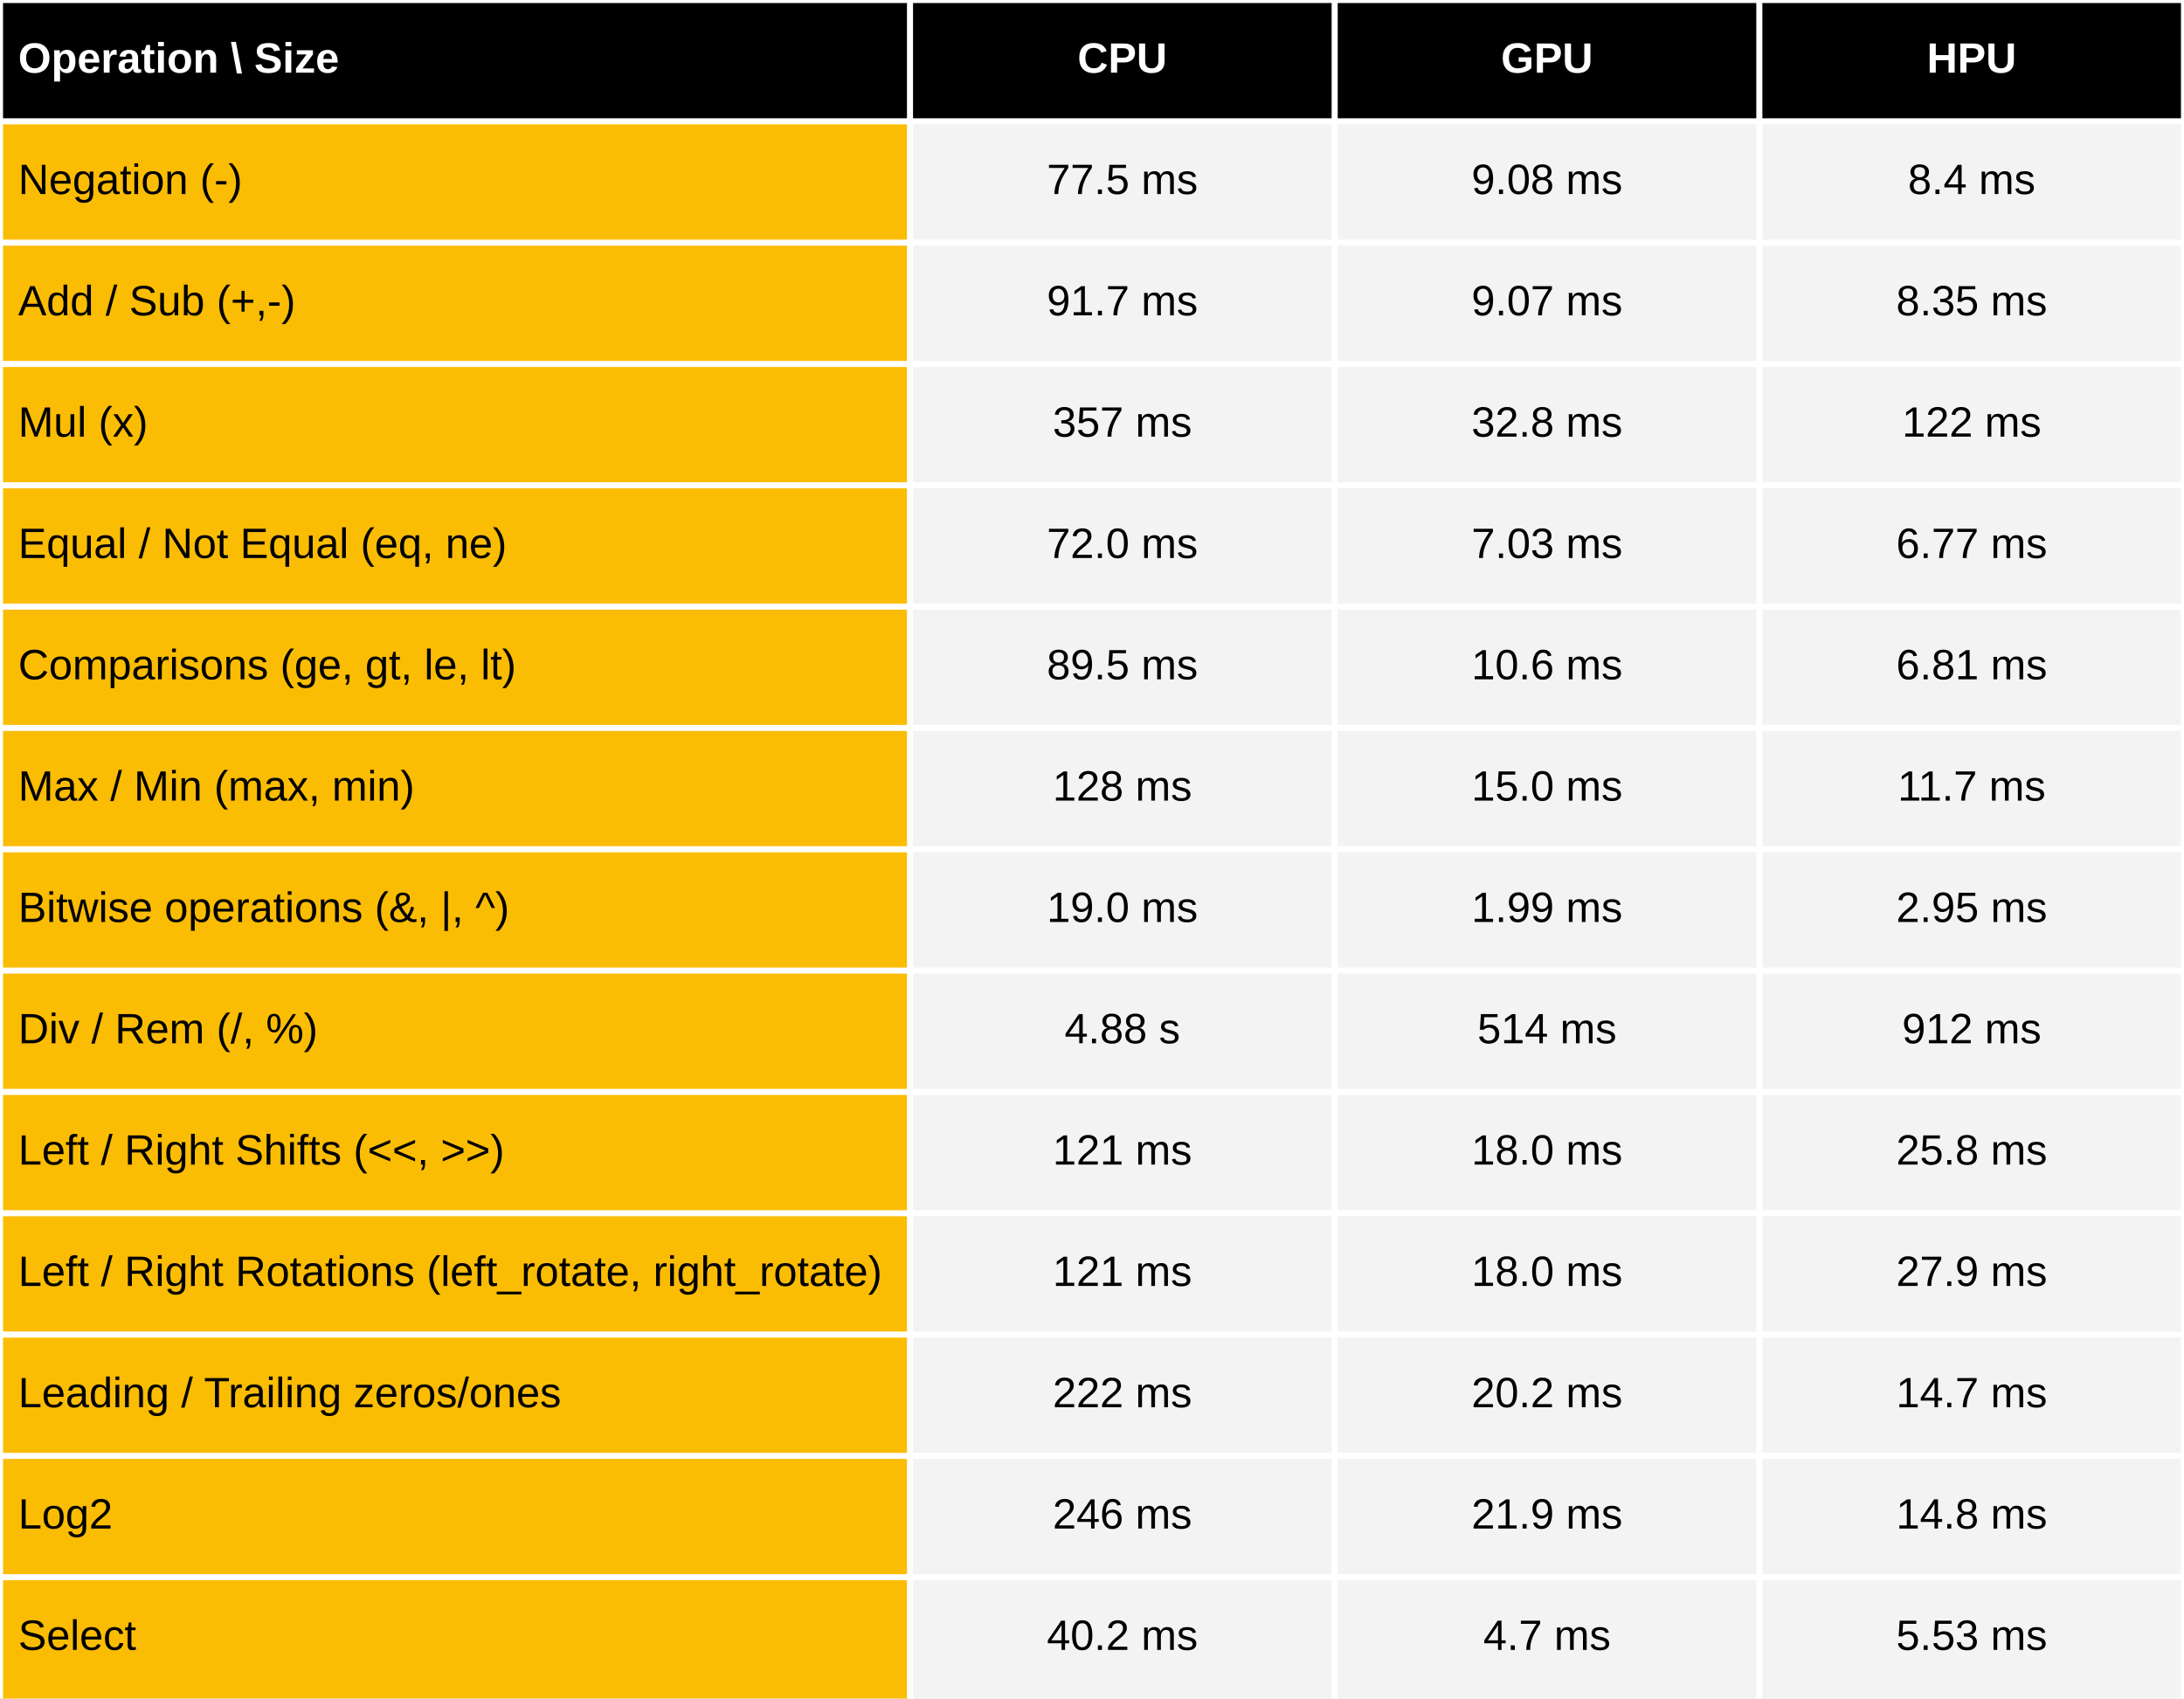
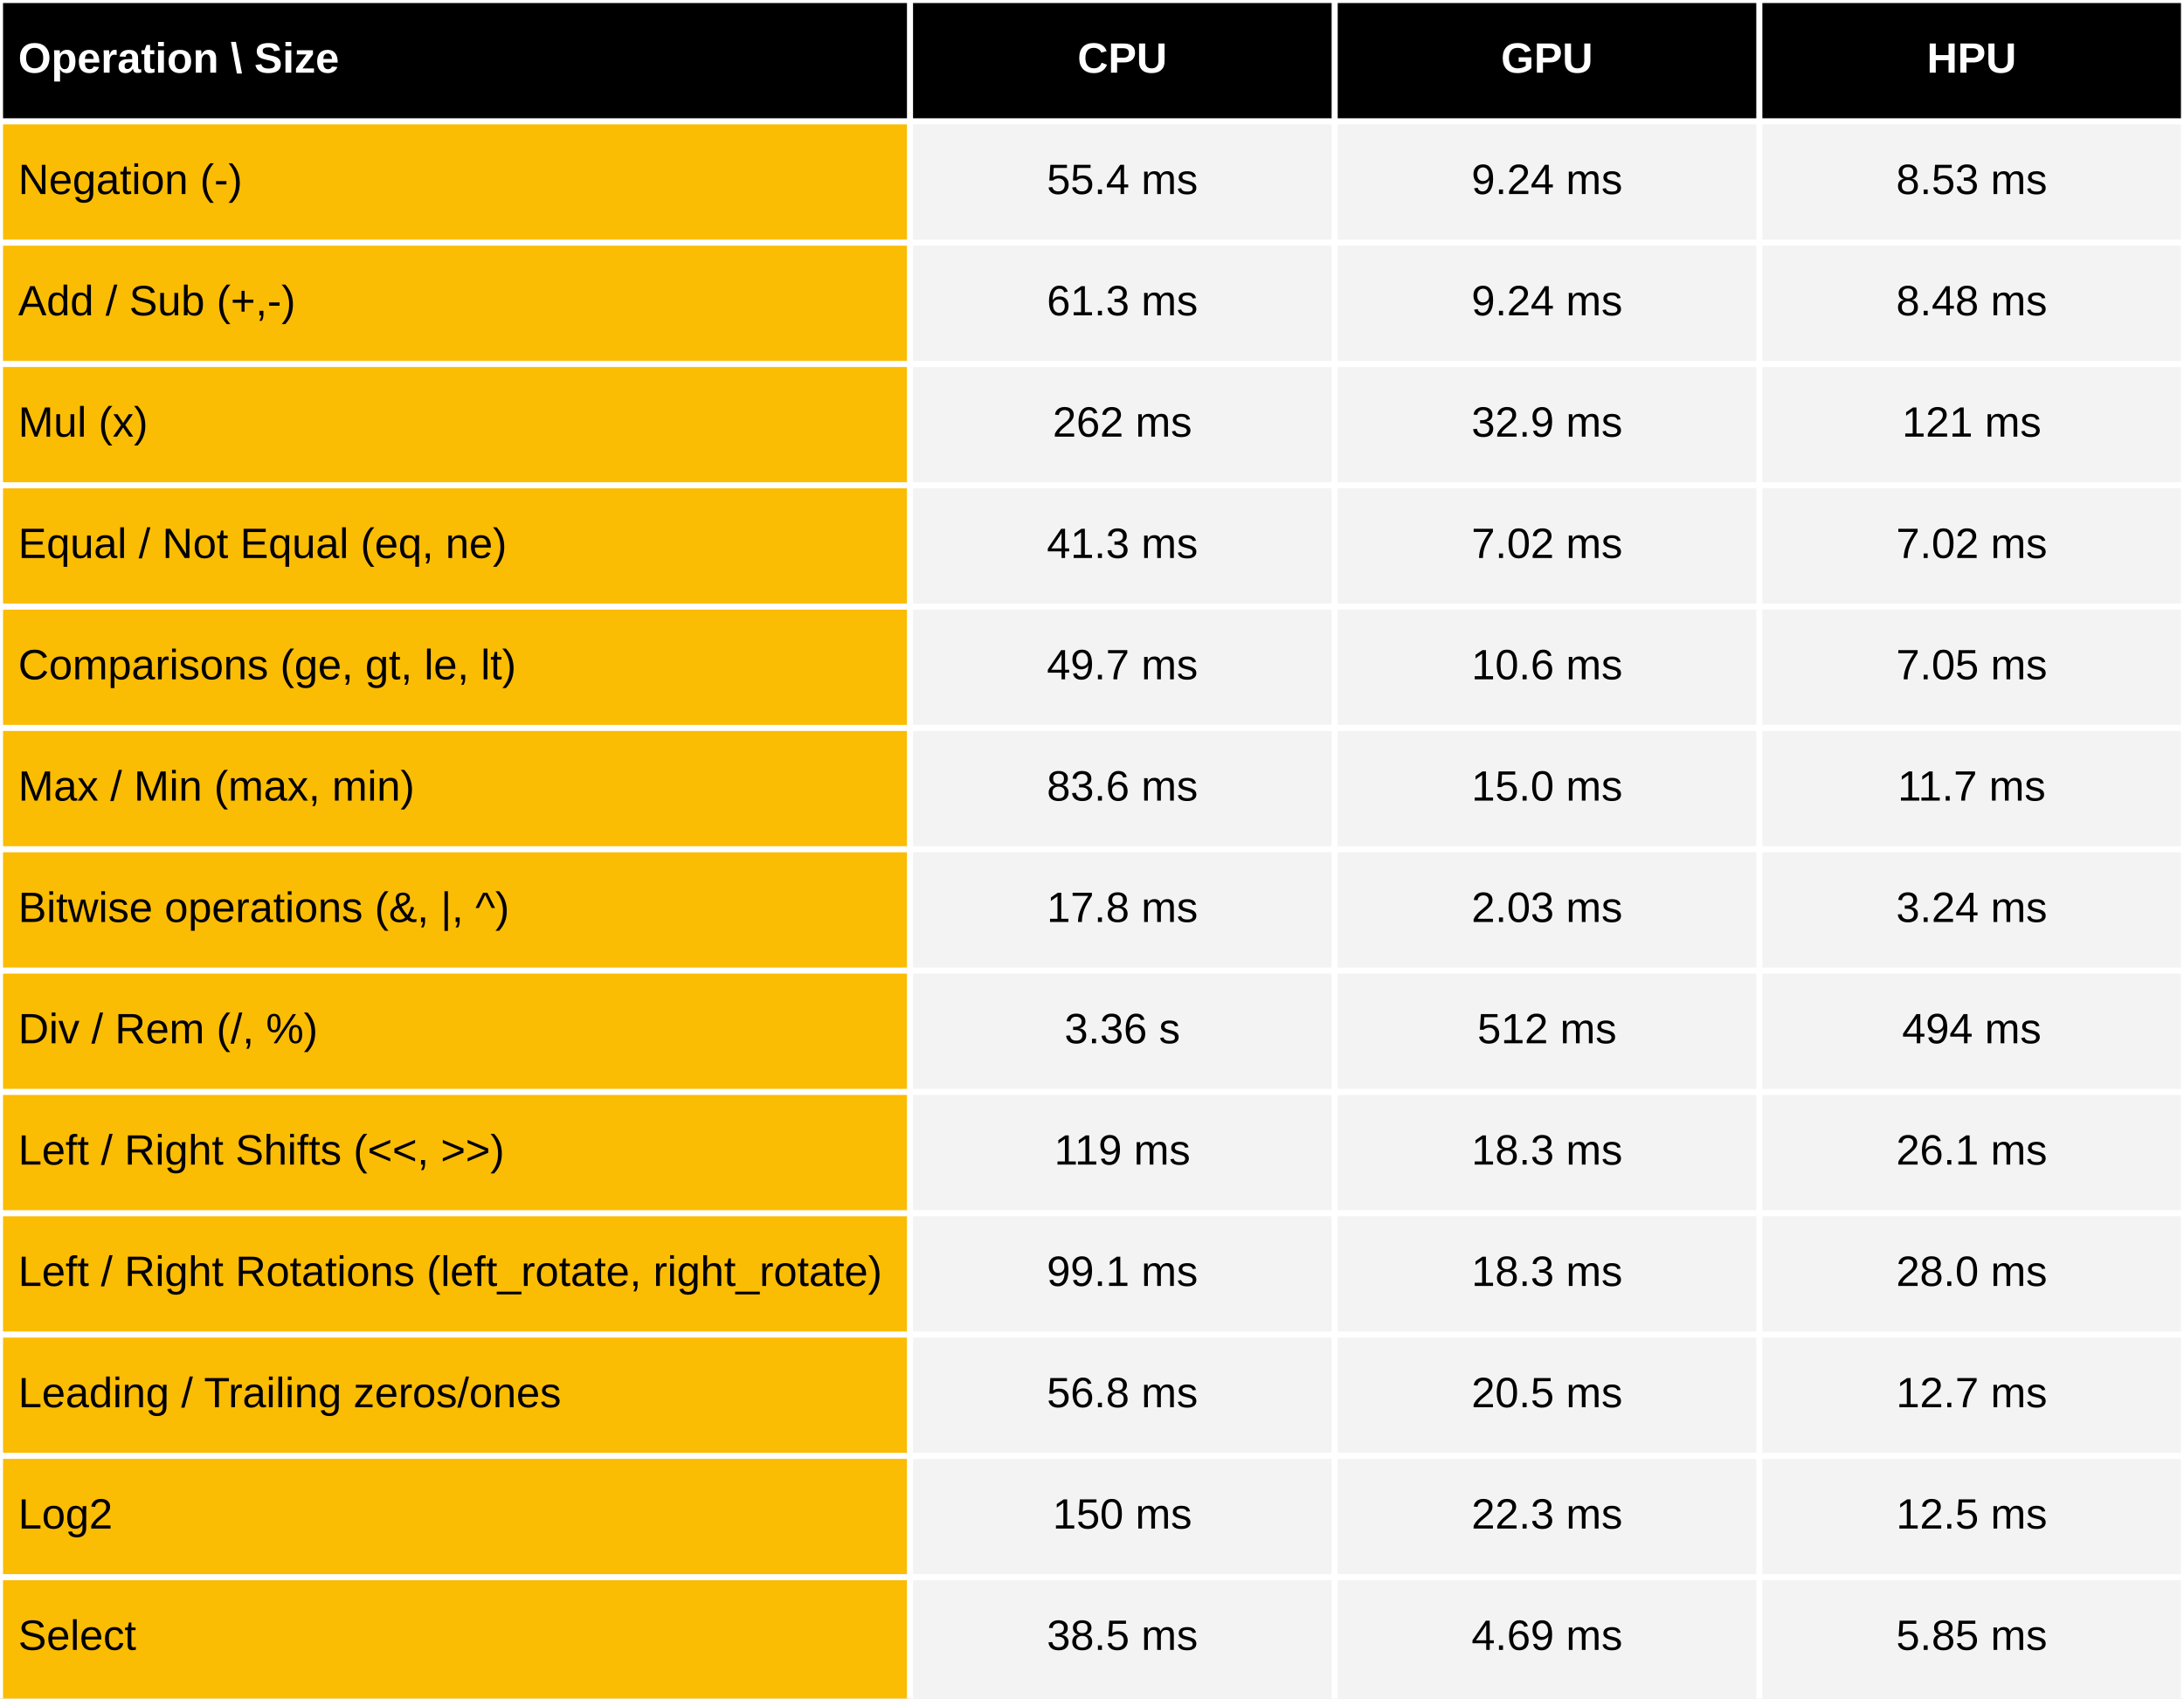
<svg xmlns="http://www.w3.org/2000/svg" viewBox="0 0 720 560" preserveAspectRatio="meet" width="100%" height="560">
  <rect x="0" y="0" width="720" height="40" fill="black" />
  <text dominant-baseline="middle" text-anchor="start" font-family="Arial" font-size="14" font-weight="bold" fill="white" x="6" y="20.0">Operation \ Size</text>
  <text dominant-baseline="middle" text-anchor="middle" font-family="Arial" font-size="14" font-weight="bold" fill="white" x="370.0" y="20.0">CPU</text>
  <text dominant-baseline="middle" text-anchor="middle" font-family="Arial" font-size="14" font-weight="bold" fill="white" x="510.0" y="20.0">GPU</text>
  <text dominant-baseline="middle" text-anchor="middle" font-family="Arial" font-size="14" font-weight="bold" fill="white" x="650.0" y="20.0">HPU</text>
  <rect x="0" y="40" width="300" height="520" fill="#fbbc04" />
  <rect x="300" y="40" width="420" height="520" fill="#f3f3f3" />
  <text dominant-baseline="middle" text-anchor="start" font-family="Arial" font-size="14" font-weight="normal" fill="black" x="6" y="60.0">Negation (-)</text>
-   <text dominant-baseline="middle" text-anchor="middle" font-family="Arial" font-size="14" font-weight="normal" fill="black" x="370.0" y="60.0">77.5 ms</text>
-   <text dominant-baseline="middle" text-anchor="middle" font-family="Arial" font-size="14" font-weight="normal" fill="black" x="510.0" y="60.0">9.08 ms</text>
-   <text dominant-baseline="middle" text-anchor="middle" font-family="Arial" font-size="14" font-weight="normal" fill="black" x="650.0" y="60.0">8.4 ms</text>
+   <text dominant-baseline="middle" text-anchor="middle" font-family="Arial" font-size="14" font-weight="normal" fill="black" x="370.0" y="60.0">55.4 ms</text>
+   <text dominant-baseline="middle" text-anchor="middle" font-family="Arial" font-size="14" font-weight="normal" fill="black" x="510.0" y="60.0">9.24 ms</text>
+   <text dominant-baseline="middle" text-anchor="middle" font-family="Arial" font-size="14" font-weight="normal" fill="black" x="650.0" y="60.0">8.53 ms</text>
  <text dominant-baseline="middle" text-anchor="start" font-family="Arial" font-size="14" font-weight="normal" fill="black" x="6" y="100.0">Add / Sub (+,-)</text>
-   <text dominant-baseline="middle" text-anchor="middle" font-family="Arial" font-size="14" font-weight="normal" fill="black" x="370.0" y="100.0">91.7 ms</text>
-   <text dominant-baseline="middle" text-anchor="middle" font-family="Arial" font-size="14" font-weight="normal" fill="black" x="510.0" y="100.0">9.07 ms</text>
-   <text dominant-baseline="middle" text-anchor="middle" font-family="Arial" font-size="14" font-weight="normal" fill="black" x="650.0" y="100.0">8.35 ms</text>
+   <text dominant-baseline="middle" text-anchor="middle" font-family="Arial" font-size="14" font-weight="normal" fill="black" x="370.0" y="100.0">61.3 ms</text>
+   <text dominant-baseline="middle" text-anchor="middle" font-family="Arial" font-size="14" font-weight="normal" fill="black" x="510.0" y="100.0">9.24 ms</text>
+   <text dominant-baseline="middle" text-anchor="middle" font-family="Arial" font-size="14" font-weight="normal" fill="black" x="650.0" y="100.0">8.48 ms</text>
  <text dominant-baseline="middle" text-anchor="start" font-family="Arial" font-size="14" font-weight="normal" fill="black" x="6" y="140.0">Mul (x)</text>
-   <text dominant-baseline="middle" text-anchor="middle" font-family="Arial" font-size="14" font-weight="normal" fill="black" x="370.0" y="140.0">357 ms</text>
-   <text dominant-baseline="middle" text-anchor="middle" font-family="Arial" font-size="14" font-weight="normal" fill="black" x="510.0" y="140.0">32.8 ms</text>
-   <text dominant-baseline="middle" text-anchor="middle" font-family="Arial" font-size="14" font-weight="normal" fill="black" x="650.0" y="140.0">122 ms</text>
+   <text dominant-baseline="middle" text-anchor="middle" font-family="Arial" font-size="14" font-weight="normal" fill="black" x="370.0" y="140.0">262 ms</text>
+   <text dominant-baseline="middle" text-anchor="middle" font-family="Arial" font-size="14" font-weight="normal" fill="black" x="510.0" y="140.0">32.9 ms</text>
+   <text dominant-baseline="middle" text-anchor="middle" font-family="Arial" font-size="14" font-weight="normal" fill="black" x="650.0" y="140.0">121 ms</text>
  <text dominant-baseline="middle" text-anchor="start" font-family="Arial" font-size="14" font-weight="normal" fill="black" x="6" y="180.0">Equal / Not Equal (eq, ne)</text>
-   <text dominant-baseline="middle" text-anchor="middle" font-family="Arial" font-size="14" font-weight="normal" fill="black" x="370.0" y="180.0">72.0 ms</text>
-   <text dominant-baseline="middle" text-anchor="middle" font-family="Arial" font-size="14" font-weight="normal" fill="black" x="510.0" y="180.0">7.03 ms</text>
-   <text dominant-baseline="middle" text-anchor="middle" font-family="Arial" font-size="14" font-weight="normal" fill="black" x="650.0" y="180.0">6.77 ms</text>
+   <text dominant-baseline="middle" text-anchor="middle" font-family="Arial" font-size="14" font-weight="normal" fill="black" x="370.0" y="180.0">41.3 ms</text>
+   <text dominant-baseline="middle" text-anchor="middle" font-family="Arial" font-size="14" font-weight="normal" fill="black" x="510.0" y="180.0">7.02 ms</text>
+   <text dominant-baseline="middle" text-anchor="middle" font-family="Arial" font-size="14" font-weight="normal" fill="black" x="650.0" y="180.0">7.02 ms</text>
  <text dominant-baseline="middle" text-anchor="start" font-family="Arial" font-size="14" font-weight="normal" fill="black" x="6" y="220.0">Comparisons (ge, gt, le, lt)</text>
-   <text dominant-baseline="middle" text-anchor="middle" font-family="Arial" font-size="14" font-weight="normal" fill="black" x="370.0" y="220.0">89.5 ms</text>
+   <text dominant-baseline="middle" text-anchor="middle" font-family="Arial" font-size="14" font-weight="normal" fill="black" x="370.0" y="220.0">49.7 ms</text>
  <text dominant-baseline="middle" text-anchor="middle" font-family="Arial" font-size="14" font-weight="normal" fill="black" x="510.0" y="220.0">10.6 ms</text>
-   <text dominant-baseline="middle" text-anchor="middle" font-family="Arial" font-size="14" font-weight="normal" fill="black" x="650.0" y="220.0">6.81 ms</text>
+   <text dominant-baseline="middle" text-anchor="middle" font-family="Arial" font-size="14" font-weight="normal" fill="black" x="650.0" y="220.0">7.05 ms</text>
  <text dominant-baseline="middle" text-anchor="start" font-family="Arial" font-size="14" font-weight="normal" fill="black" x="6" y="260.0">Max / Min (max, min)</text>
-   <text dominant-baseline="middle" text-anchor="middle" font-family="Arial" font-size="14" font-weight="normal" fill="black" x="370.0" y="260.0">128 ms</text>
+   <text dominant-baseline="middle" text-anchor="middle" font-family="Arial" font-size="14" font-weight="normal" fill="black" x="370.0" y="260.0">83.6 ms</text>
  <text dominant-baseline="middle" text-anchor="middle" font-family="Arial" font-size="14" font-weight="normal" fill="black" x="510.0" y="260.0">15.0 ms</text>
  <text dominant-baseline="middle" text-anchor="middle" font-family="Arial" font-size="14" font-weight="normal" fill="black" x="650.0" y="260.0">11.7 ms</text>
  <text dominant-baseline="middle" text-anchor="start" font-family="Arial" font-size="14" font-weight="normal" fill="black" x="6" y="300.0">Bitwise operations (&amp;, |, ^)</text>
-   <text dominant-baseline="middle" text-anchor="middle" font-family="Arial" font-size="14" font-weight="normal" fill="black" x="370.0" y="300.0">19.0 ms</text>
-   <text dominant-baseline="middle" text-anchor="middle" font-family="Arial" font-size="14" font-weight="normal" fill="black" x="510.0" y="300.0">1.99 ms</text>
-   <text dominant-baseline="middle" text-anchor="middle" font-family="Arial" font-size="14" font-weight="normal" fill="black" x="650.0" y="300.0">2.95 ms</text>
+   <text dominant-baseline="middle" text-anchor="middle" font-family="Arial" font-size="14" font-weight="normal" fill="black" x="370.0" y="300.0">17.8 ms</text>
+   <text dominant-baseline="middle" text-anchor="middle" font-family="Arial" font-size="14" font-weight="normal" fill="black" x="510.0" y="300.0">2.03 ms</text>
+   <text dominant-baseline="middle" text-anchor="middle" font-family="Arial" font-size="14" font-weight="normal" fill="black" x="650.0" y="300.0">3.24 ms</text>
  <text dominant-baseline="middle" text-anchor="start" font-family="Arial" font-size="14" font-weight="normal" fill="black" x="6" y="340.0">Div / Rem  (/, %)</text>
-   <text dominant-baseline="middle" text-anchor="middle" font-family="Arial" font-size="14" font-weight="normal" fill="black" x="370.0" y="340.0">4.88 s</text>
-   <text dominant-baseline="middle" text-anchor="middle" font-family="Arial" font-size="14" font-weight="normal" fill="black" x="510.0" y="340.0">514 ms</text>
-   <text dominant-baseline="middle" text-anchor="middle" font-family="Arial" font-size="14" font-weight="normal" fill="black" x="650.0" y="340.0">912 ms</text>
+   <text dominant-baseline="middle" text-anchor="middle" font-family="Arial" font-size="14" font-weight="normal" fill="black" x="370.0" y="340.0">3.36 s</text>
+   <text dominant-baseline="middle" text-anchor="middle" font-family="Arial" font-size="14" font-weight="normal" fill="black" x="510.0" y="340.0">512 ms</text>
+   <text dominant-baseline="middle" text-anchor="middle" font-family="Arial" font-size="14" font-weight="normal" fill="black" x="650.0" y="340.0">494 ms</text>
  <text dominant-baseline="middle" text-anchor="start" font-family="Arial" font-size="14" font-weight="normal" fill="black" x="6" y="380.0">Left / Right Shifts (&lt;&lt;, &gt;&gt;)</text>
-   <text dominant-baseline="middle" text-anchor="middle" font-family="Arial" font-size="14" font-weight="normal" fill="black" x="370.0" y="380.0">121 ms</text>
-   <text dominant-baseline="middle" text-anchor="middle" font-family="Arial" font-size="14" font-weight="normal" fill="black" x="510.0" y="380.0">18.0 ms</text>
-   <text dominant-baseline="middle" text-anchor="middle" font-family="Arial" font-size="14" font-weight="normal" fill="black" x="650.0" y="380.0">25.8 ms</text>
+   <text dominant-baseline="middle" text-anchor="middle" font-family="Arial" font-size="14" font-weight="normal" fill="black" x="370.0" y="380.0">119 ms</text>
+   <text dominant-baseline="middle" text-anchor="middle" font-family="Arial" font-size="14" font-weight="normal" fill="black" x="510.0" y="380.0">18.3 ms</text>
+   <text dominant-baseline="middle" text-anchor="middle" font-family="Arial" font-size="14" font-weight="normal" fill="black" x="650.0" y="380.0">26.1 ms</text>
  <text dominant-baseline="middle" text-anchor="start" font-family="Arial" font-size="14" font-weight="normal" fill="black" x="6" y="420.0">Left / Right Rotations (left_rotate, right_rotate)</text>
-   <text dominant-baseline="middle" text-anchor="middle" font-family="Arial" font-size="14" font-weight="normal" fill="black" x="370.0" y="420.0">121 ms</text>
-   <text dominant-baseline="middle" text-anchor="middle" font-family="Arial" font-size="14" font-weight="normal" fill="black" x="510.0" y="420.0">18.0 ms</text>
-   <text dominant-baseline="middle" text-anchor="middle" font-family="Arial" font-size="14" font-weight="normal" fill="black" x="650.0" y="420.0">27.9 ms</text>
+   <text dominant-baseline="middle" text-anchor="middle" font-family="Arial" font-size="14" font-weight="normal" fill="black" x="370.0" y="420.0">99.1 ms</text>
+   <text dominant-baseline="middle" text-anchor="middle" font-family="Arial" font-size="14" font-weight="normal" fill="black" x="510.0" y="420.0">18.3 ms</text>
+   <text dominant-baseline="middle" text-anchor="middle" font-family="Arial" font-size="14" font-weight="normal" fill="black" x="650.0" y="420.0">28.0 ms</text>
  <text dominant-baseline="middle" text-anchor="start" font-family="Arial" font-size="14" font-weight="normal" fill="black" x="6" y="460.0">Leading / Trailing zeros/ones</text>
-   <text dominant-baseline="middle" text-anchor="middle" font-family="Arial" font-size="14" font-weight="normal" fill="black" x="370.0" y="460.0">222 ms</text>
-   <text dominant-baseline="middle" text-anchor="middle" font-family="Arial" font-size="14" font-weight="normal" fill="black" x="510.0" y="460.0">20.2 ms</text>
-   <text dominant-baseline="middle" text-anchor="middle" font-family="Arial" font-size="14" font-weight="normal" fill="black" x="650.0" y="460.0">14.7 ms</text>
+   <text dominant-baseline="middle" text-anchor="middle" font-family="Arial" font-size="14" font-weight="normal" fill="black" x="370.0" y="460.0">56.8 ms</text>
+   <text dominant-baseline="middle" text-anchor="middle" font-family="Arial" font-size="14" font-weight="normal" fill="black" x="510.0" y="460.0">20.5 ms</text>
+   <text dominant-baseline="middle" text-anchor="middle" font-family="Arial" font-size="14" font-weight="normal" fill="black" x="650.0" y="460.0">12.7 ms</text>
  <text dominant-baseline="middle" text-anchor="start" font-family="Arial" font-size="14" font-weight="normal" fill="black" x="6" y="500.0">Log2</text>
-   <text dominant-baseline="middle" text-anchor="middle" font-family="Arial" font-size="14" font-weight="normal" fill="black" x="370.0" y="500.0">246 ms</text>
-   <text dominant-baseline="middle" text-anchor="middle" font-family="Arial" font-size="14" font-weight="normal" fill="black" x="510.0" y="500.0">21.9 ms</text>
-   <text dominant-baseline="middle" text-anchor="middle" font-family="Arial" font-size="14" font-weight="normal" fill="black" x="650.0" y="500.0">14.8 ms</text>
+   <text dominant-baseline="middle" text-anchor="middle" font-family="Arial" font-size="14" font-weight="normal" fill="black" x="370.0" y="500.0">150 ms</text>
+   <text dominant-baseline="middle" text-anchor="middle" font-family="Arial" font-size="14" font-weight="normal" fill="black" x="510.0" y="500.0">22.3 ms</text>
+   <text dominant-baseline="middle" text-anchor="middle" font-family="Arial" font-size="14" font-weight="normal" fill="black" x="650.0" y="500.0">12.5 ms</text>
  <text dominant-baseline="middle" text-anchor="start" font-family="Arial" font-size="14" font-weight="normal" fill="black" x="6" y="540.0">Select</text>
-   <text dominant-baseline="middle" text-anchor="middle" font-family="Arial" font-size="14" font-weight="normal" fill="black" x="370.0" y="540.0">40.2 ms</text>
-   <text dominant-baseline="middle" text-anchor="middle" font-family="Arial" font-size="14" font-weight="normal" fill="black" x="510.0" y="540.0">4.7 ms</text>
-   <text dominant-baseline="middle" text-anchor="middle" font-family="Arial" font-size="14" font-weight="normal" fill="black" x="650.0" y="540.0">5.53 ms</text>
+   <text dominant-baseline="middle" text-anchor="middle" font-family="Arial" font-size="14" font-weight="normal" fill="black" x="370.0" y="540.0">38.5 ms</text>
+   <text dominant-baseline="middle" text-anchor="middle" font-family="Arial" font-size="14" font-weight="normal" fill="black" x="510.0" y="540.0">4.69 ms</text>
+   <text dominant-baseline="middle" text-anchor="middle" font-family="Arial" font-size="14" font-weight="normal" fill="black" x="650.0" y="540.0">5.85 ms</text>
  <line stroke="white" stroke-width="2" x1="0" y1="0" x2="720" y2="0" />
  <line stroke="white" stroke-width="2" x1="0" y1="40" x2="720" y2="40" />
  <line stroke="white" stroke-width="2" x1="0" y1="80" x2="720" y2="80" />
  <line stroke="white" stroke-width="2" x1="0" y1="120" x2="720" y2="120" />
  <line stroke="white" stroke-width="2" x1="0" y1="160" x2="720" y2="160" />
  <line stroke="white" stroke-width="2" x1="0" y1="200" x2="720" y2="200" />
  <line stroke="white" stroke-width="2" x1="0" y1="240" x2="720" y2="240" />
  <line stroke="white" stroke-width="2" x1="0" y1="280" x2="720" y2="280" />
  <line stroke="white" stroke-width="2" x1="0" y1="320" x2="720" y2="320" />
  <line stroke="white" stroke-width="2" x1="0" y1="360" x2="720" y2="360" />
  <line stroke="white" stroke-width="2" x1="0" y1="400" x2="720" y2="400" />
  <line stroke="white" stroke-width="2" x1="0" y1="440" x2="720" y2="440" />
  <line stroke="white" stroke-width="2" x1="0" y1="480" x2="720" y2="480" />
  <line stroke="white" stroke-width="2" x1="0" y1="520" x2="720" y2="520" />
  <line stroke="white" stroke-width="2" x1="0" y1="0" x2="0" y2="560" />
  <line stroke="white" stroke-width="2" x1="300.0" y1="0" x2="300.0" y2="560" />
  <line stroke="white" stroke-width="2" x1="440.0" y1="0" x2="440.0" y2="560" />
  <line stroke="white" stroke-width="2" x1="580.0" y1="0" x2="580.0" y2="560" />
  <line stroke="white" stroke-width="2" x1="720.0" y1="0" x2="720.0" y2="560" />
</svg>
